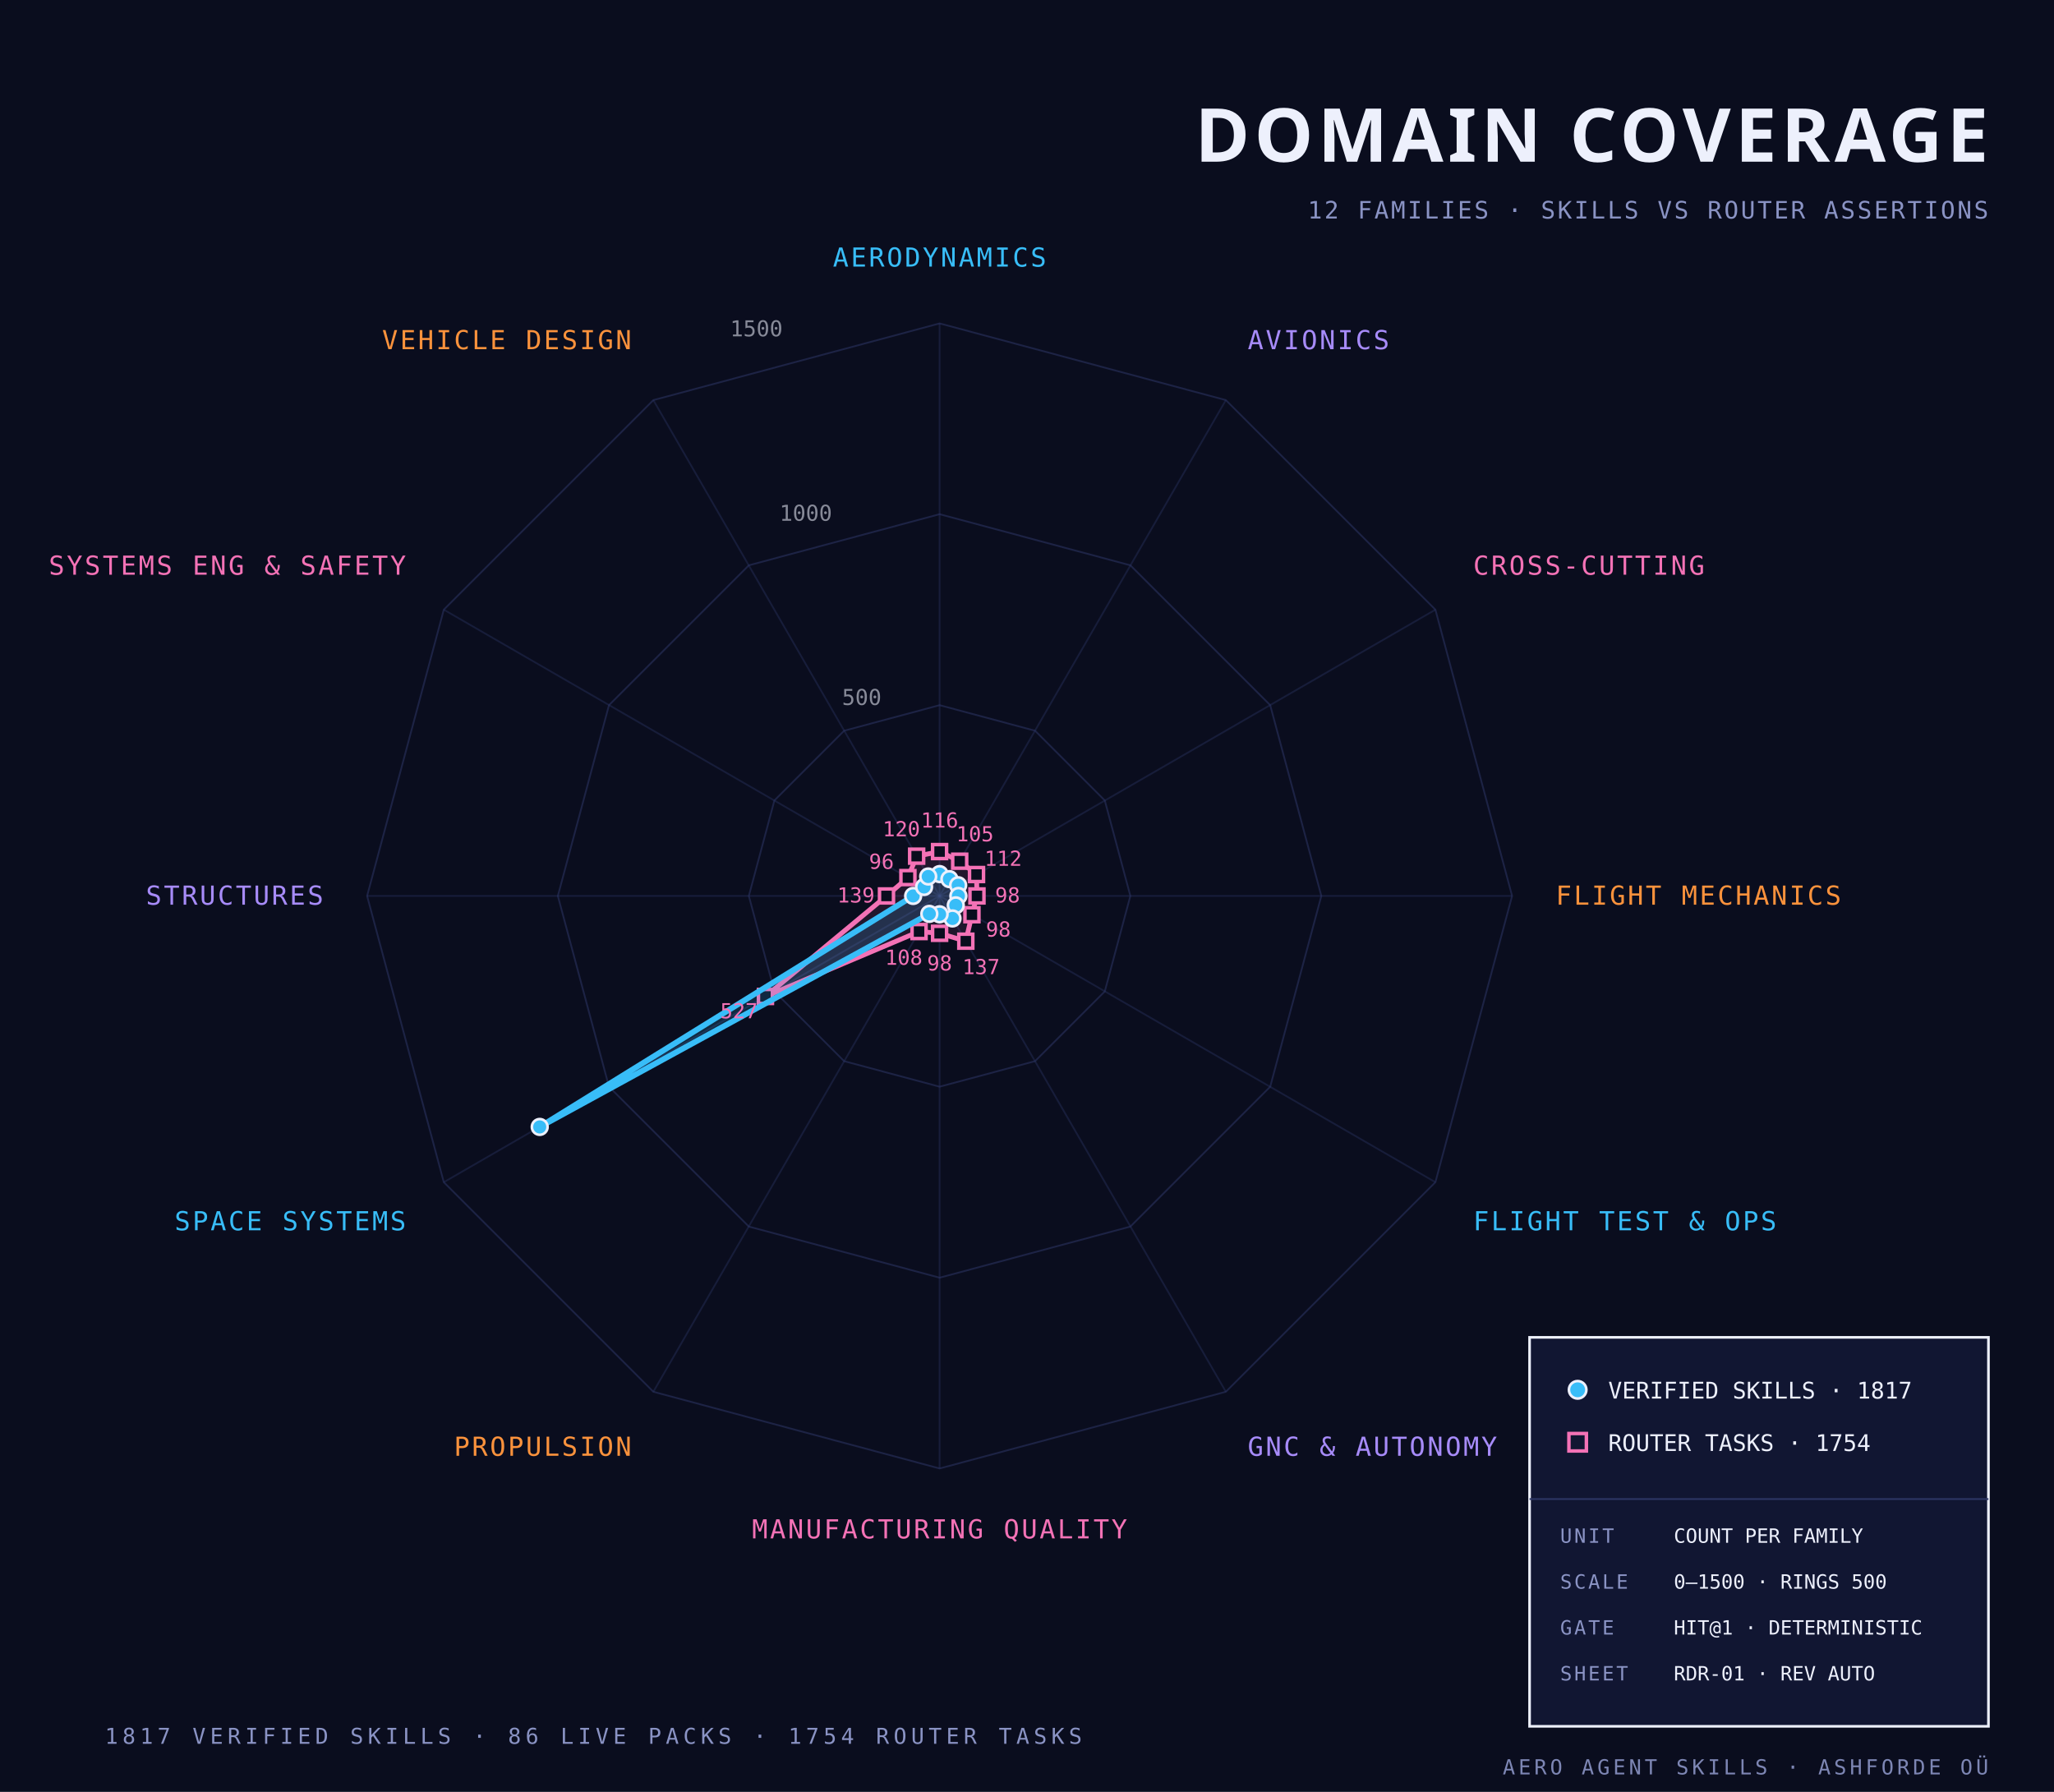
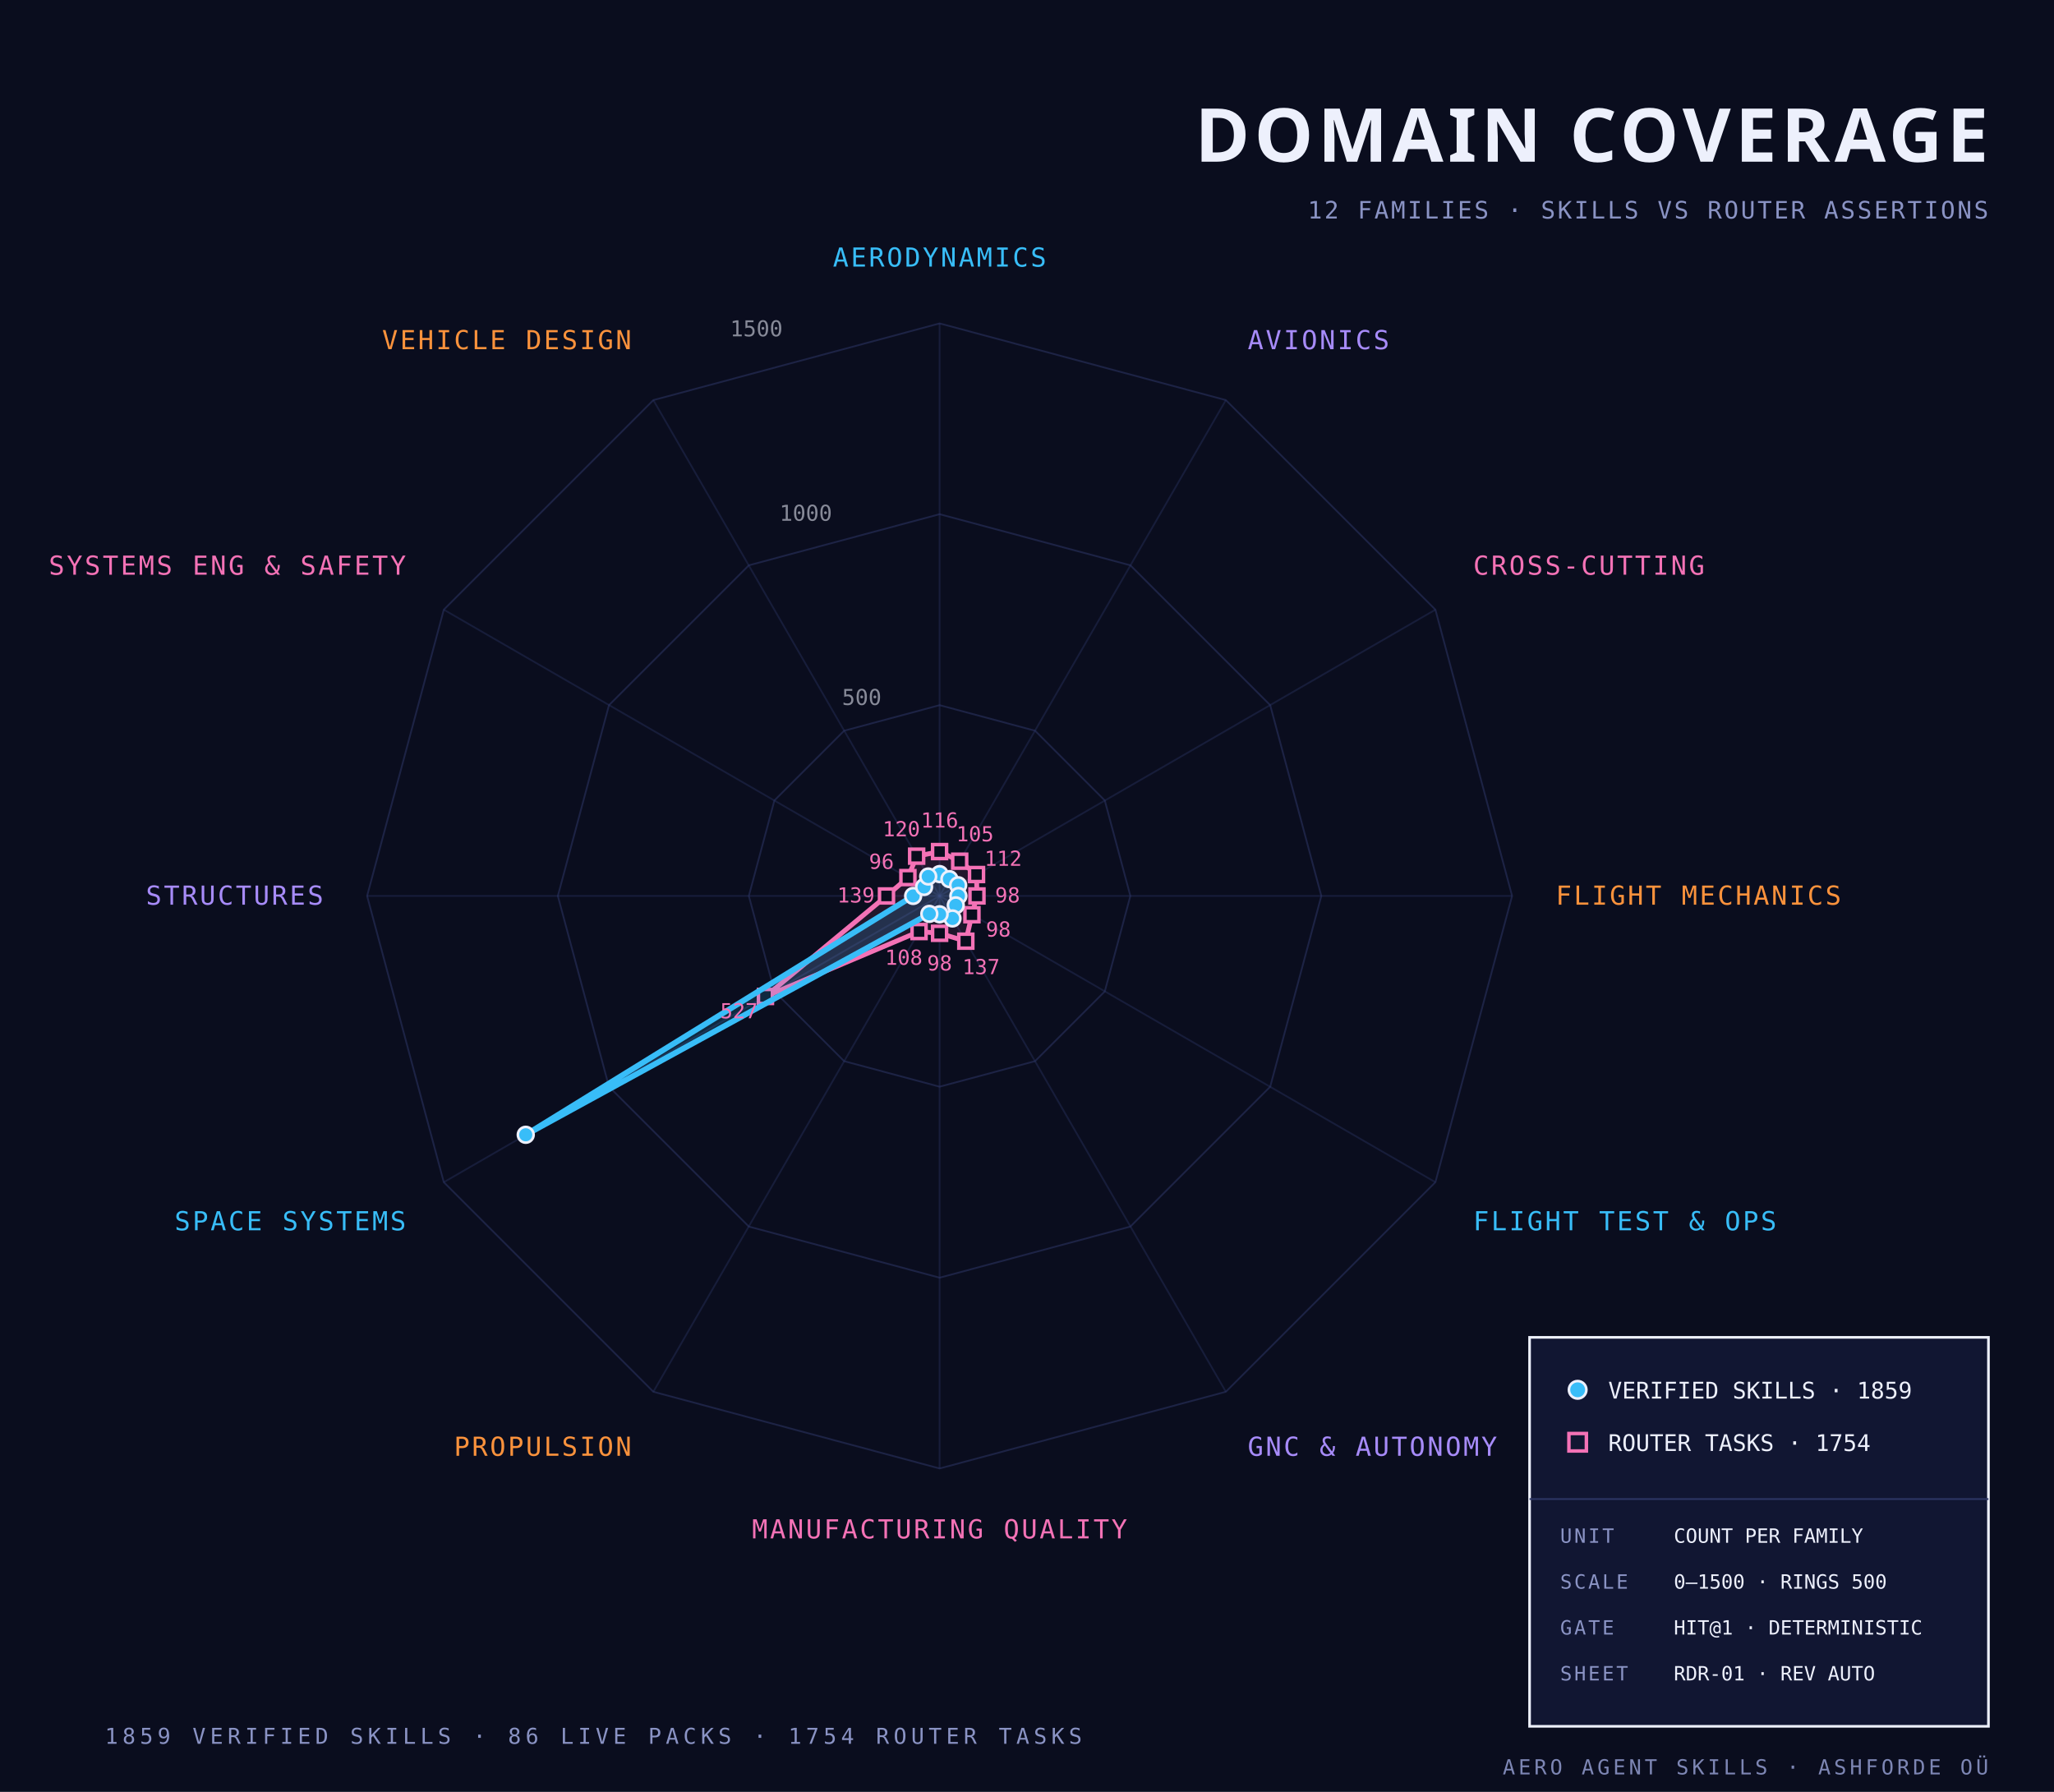
<svg xmlns="http://www.w3.org/2000/svg" width="940" height="820" viewBox="0 0 940 820">
  <style>
    .mono { font-family: "JetBrains Mono", "IBM Plex Mono", "Menlo", monospace; }
    .cond { font-family: "Barlow Condensed", "DIN Condensed", "Arial Narrow", sans-serif; font-weight: 700; text-transform: uppercase; }
    .serif { font-family: "Instrument Serif", Georgia, serif; font-style: italic; }
  </style>
  <rect width="940" height="820" fill="#0a0d1e" />
  <polygon points="430.0,322.7 473.7,334.4 505.6,366.3 517.3,410.0 505.6,453.7 473.7,485.6 430.0,497.3 386.3,485.6 354.4,453.7 342.7,410.0 354.4,366.3 386.3,334.4" fill="none" stroke="#2c3564" stroke-width="0.8" stroke-opacity="0.55" />
  <polygon points="430.0,235.3 517.3,258.7 581.3,322.7 604.7,410.0 581.3,497.3 517.3,561.3 430.0,584.7 342.7,561.3 278.7,497.3 255.3,410.0 278.7,322.7 342.7,258.7" fill="none" stroke="#2c3564" stroke-width="0.8" stroke-opacity="0.55" />
  <polygon points="430.0,148.0 561.0,183.1 656.9,279.0 692.0,410.0 656.9,541.0 561.0,636.9 430.0,672.0 299.0,636.9 203.1,541.0 168.0,410.0 203.1,279.0 299.0,183.1" fill="none" stroke="#2c3564" stroke-width="0.8" stroke-opacity="0.55" />
  <line x1="430" y1="410" x2="430.0" y2="148.0" stroke="#2c3564" stroke-width="0.8" stroke-opacity="0.4" />
  <line x1="430" y1="410" x2="561.0" y2="183.1" stroke="#2c3564" stroke-width="0.8" stroke-opacity="0.4" />
  <line x1="430" y1="410" x2="656.9" y2="279.0" stroke="#2c3564" stroke-width="0.8" stroke-opacity="0.4" />
  <line x1="430" y1="410" x2="692.0" y2="410.0" stroke="#2c3564" stroke-width="0.8" stroke-opacity="0.4" />
  <line x1="430" y1="410" x2="656.9" y2="541.0" stroke="#2c3564" stroke-width="0.8" stroke-opacity="0.4" />
  <line x1="430" y1="410" x2="561.0" y2="636.9" stroke="#2c3564" stroke-width="0.8" stroke-opacity="0.4" />
  <line x1="430" y1="410" x2="430.0" y2="672.0" stroke="#2c3564" stroke-width="0.8" stroke-opacity="0.4" />
  <line x1="430" y1="410" x2="299.0" y2="636.9" stroke="#2c3564" stroke-width="0.8" stroke-opacity="0.4" />
  <line x1="430" y1="410" x2="203.1" y2="541.0" stroke="#2c3564" stroke-width="0.8" stroke-opacity="0.4" />
  <line x1="430" y1="410" x2="168.0" y2="410.0" stroke="#2c3564" stroke-width="0.8" stroke-opacity="0.4" />
  <line x1="430" y1="410" x2="203.1" y2="279.0" stroke="#2c3564" stroke-width="0.8" stroke-opacity="0.4" />
  <line x1="430" y1="410" x2="299.0" y2="183.1" stroke="#2c3564" stroke-width="0.8" stroke-opacity="0.4" />
  <text class="mono" x="403.4" y="322.6" text-anchor="end" font-size="10" fill="#edf0fc" opacity="0.55">500</text>
  <text class="mono" x="380.8" y="238.3" text-anchor="end" font-size="10" fill="#edf0fc" opacity="0.55">1000</text>
  <text class="mono" x="358.2" y="153.9" text-anchor="end" font-size="10" fill="#edf0fc" opacity="0.55">1500</text>
  <text class="mono" x="430.0" y="122.0" text-anchor="middle" font-size="12" fill="#38bdf8" letter-spacing="1">AERODYNAMICS</text>
  <text class="mono" x="571.0" y="159.8" text-anchor="start" font-size="12" fill="#a78bfa" letter-spacing="1">AVIONICS</text>
  <text class="mono" x="674.2" y="263.0" text-anchor="start" font-size="12" fill="#f472b6" letter-spacing="1">CROSS-CUTTING</text>
  <text class="mono" x="712.0" y="414.0" text-anchor="start" font-size="12" fill="#fb923c" letter-spacing="1">FLIGHT MECHANICS</text>
  <text class="mono" x="674.2" y="563.0" text-anchor="start" font-size="12" fill="#38bdf8" letter-spacing="1">FLIGHT TEST &amp; OPS</text>
  <text class="mono" x="571.0" y="666.2" text-anchor="start" font-size="12" fill="#a78bfa" letter-spacing="1">GNC &amp; AUTONOMY</text>
  <text class="mono" x="430.0" y="704.0" text-anchor="middle" font-size="12" fill="#f472b6" letter-spacing="1">MANUFACTURING QUALITY</text>
  <text class="mono" x="289.0" y="666.2" text-anchor="end" font-size="12" fill="#fb923c" letter-spacing="1">PROPULSION</text>
  <text class="mono" x="185.8" y="563.0" text-anchor="end" font-size="12" fill="#38bdf8" letter-spacing="1">SPACE SYSTEMS</text>
  <text class="mono" x="148.0" y="414.0" text-anchor="end" font-size="12" fill="#a78bfa" letter-spacing="1">STRUCTURES</text>
  <text class="mono" x="185.8" y="263.0" text-anchor="end" font-size="12" fill="#f472b6" letter-spacing="1">SYSTEMS ENG &amp; SAFETY</text>
  <text class="mono" x="289.0" y="159.8" text-anchor="end" font-size="12" fill="#fb923c" letter-spacing="1">VEHICLE DESIGN</text>
  <polygon points="430.0,389.7 439.2,394.1 446.9,400.2 447.1,410.0 444.8,418.6 442.0,430.7 430.0,427.1 420.6,426.3 350.3,456.0 405.7,410.0 415.5,401.6 419.5,391.8" fill="#f472b6" fill-opacity="0.10" stroke="#f472b6" stroke-width="2.2" />
  <rect x="426.8" y="386.5" width="6.4" height="6.4" fill="#0a0d1e" stroke="#f472b6" stroke-width="1.6" />
  <rect x="436.0" y="390.9" width="6.4" height="6.4" fill="#0a0d1e" stroke="#f472b6" stroke-width="1.6" />
  <rect x="443.7" y="397.0" width="6.4" height="6.4" fill="#0a0d1e" stroke="#f472b6" stroke-width="1.6" />
  <rect x="443.9" y="406.8" width="6.4" height="6.4" fill="#0a0d1e" stroke="#f472b6" stroke-width="1.6" />
  <rect x="441.6" y="415.4" width="6.4" height="6.4" fill="#0a0d1e" stroke="#f472b6" stroke-width="1.6" />
  <rect x="438.8" y="427.5" width="6.4" height="6.4" fill="#0a0d1e" stroke="#f472b6" stroke-width="1.6" />
  <rect x="426.8" y="423.9" width="6.4" height="6.4" fill="#0a0d1e" stroke="#f472b6" stroke-width="1.6" />
  <rect x="417.4" y="423.1" width="6.4" height="6.4" fill="#0a0d1e" stroke="#f472b6" stroke-width="1.6" />
  <rect x="347.1" y="452.8" width="6.4" height="6.4" fill="#0a0d1e" stroke="#f472b6" stroke-width="1.6" />
  <rect x="402.5" y="406.8" width="6.4" height="6.4" fill="#0a0d1e" stroke="#f472b6" stroke-width="1.6" />
  <rect x="412.3" y="398.4" width="6.4" height="6.4" fill="#0a0d1e" stroke="#f472b6" stroke-width="1.6" />
  <rect x="416.3" y="388.6" width="6.4" height="6.4" fill="#0a0d1e" stroke="#f472b6" stroke-width="1.6" />
-   <polygon points="430.0,400.0 434.5,402.3 438.5,405.1 438.6,410.0 437.4,414.3 435.9,420.3 430.0,418.4 425.3,418.2 247.0,515.7 417.9,410.0 422.9,405.9 424.8,401.1" fill="#38bdf8" fill-opacity="0.16" stroke="#38bdf8" stroke-width="2.6" />
+   <polygon points="430.0,400.0 434.5,402.3 438.5,405.1 438.6,410.0 437.4,414.3 435.9,420.3 430.0,418.4 425.3,418.2 240.6,519.3 417.9,410.0 422.9,405.9 424.8,401.1" fill="#38bdf8" fill-opacity="0.16" stroke="#38bdf8" stroke-width="2.6" />
  <circle cx="430.0" cy="400.0" r="3.6" fill="#38bdf8" stroke="#edf0fc" stroke-width="1.2" />
  <circle cx="434.5" cy="402.3" r="3.6" fill="#38bdf8" stroke="#edf0fc" stroke-width="1.2" />
  <circle cx="438.5" cy="405.1" r="3.6" fill="#38bdf8" stroke="#edf0fc" stroke-width="1.2" />
  <circle cx="438.6" cy="410.0" r="3.6" fill="#38bdf8" stroke="#edf0fc" stroke-width="1.2" />
  <circle cx="437.4" cy="414.3" r="3.6" fill="#38bdf8" stroke="#edf0fc" stroke-width="1.2" />
  <circle cx="435.9" cy="420.3" r="3.6" fill="#38bdf8" stroke="#edf0fc" stroke-width="1.2" />
  <circle cx="430.0" cy="418.4" r="3.6" fill="#38bdf8" stroke="#edf0fc" stroke-width="1.2" />
  <circle cx="425.3" cy="418.2" r="3.6" fill="#38bdf8" stroke="#edf0fc" stroke-width="1.2" />
-   <circle cx="247.0" cy="515.7" r="3.6" fill="#38bdf8" stroke="#edf0fc" stroke-width="1.2" />
+   <circle cx="240.6" cy="519.3" r="3.6" fill="#38bdf8" stroke="#edf0fc" stroke-width="1.2" />
  <circle cx="417.9" cy="410.0" r="3.6" fill="#38bdf8" stroke="#edf0fc" stroke-width="1.2" />
  <circle cx="422.9" cy="405.9" r="3.6" fill="#38bdf8" stroke="#edf0fc" stroke-width="1.2" />
  <circle cx="424.8" cy="401.1" r="3.6" fill="#38bdf8" stroke="#edf0fc" stroke-width="1.2" />
  <text class="mono" x="430.0" y="378.7" text-anchor="middle" font-size="9.5" fill="#f472b6">116</text>
  <text class="mono" x="446.2" y="385.0" text-anchor="middle" font-size="9.5" fill="#f472b6">105</text>
  <text class="mono" x="459.1" y="396.2" text-anchor="middle" font-size="9.5" fill="#f472b6">112</text>
  <text class="mono" x="461.1" y="413.0" text-anchor="middle" font-size="9.5" fill="#f472b6">98</text>
  <text class="mono" x="456.9" y="428.6" text-anchor="middle" font-size="9.5" fill="#f472b6">98</text>
  <text class="mono" x="449.0" y="445.8" text-anchor="middle" font-size="9.5" fill="#f472b6">137</text>
  <text class="mono" x="430.0" y="444.1" text-anchor="middle" font-size="9.5" fill="#f472b6">98</text>
  <text class="mono" x="413.6" y="441.5" text-anchor="middle" font-size="9.5" fill="#f472b6">108</text>
  <text class="mono" x="338.2" y="466.0" text-anchor="middle" font-size="9.5" fill="#f472b6">527</text>
  <text class="mono" x="391.7" y="413.0" text-anchor="middle" font-size="9.5" fill="#f472b6">139</text>
  <text class="mono" x="403.4" y="397.6" text-anchor="middle" font-size="9.5" fill="#f472b6">96</text>
  <text class="mono" x="412.5" y="382.7" text-anchor="middle" font-size="9.5" fill="#f472b6">120</text>
  <text class="cond" x="910.0" y="74.0" text-anchor="end" font-size="34" fill="#edf0fc" letter-spacing="2">DOMAIN COVERAGE</text>
  <text class="mono" x="910.0" y="100.0" text-anchor="end" font-size="11" fill="#8a93c4" letter-spacing="1">12 FAMILIES · SKILLS VS ROUTER ASSERTIONS</text>
  <rect x="700" y="612" width="210" height="178" fill="#111632" stroke="#edf0fc" stroke-width="1.2" />
  <line x1="700" y1="686" x2="910" y2="686" stroke="#2c3564" stroke-width="0.8" />
  <circle cx="722" cy="636" r="4" fill="#38bdf8" stroke="#edf0fc" stroke-width="1.2" />
-   <text class="mono" x="736.0" y="640.0" text-anchor="start" font-size="10.5" fill="#edf0fc">VERIFIED SKILLS · 1817</text>
+   <text class="mono" x="736.0" y="640.0" text-anchor="start" font-size="10.5" fill="#edf0fc">VERIFIED SKILLS · 1859</text>
  <rect x="718" y="656" width="8" height="8" fill="none" stroke="#f472b6" stroke-width="1.6" />
  <text class="mono" x="736.0" y="664.0" text-anchor="start" font-size="10.5" fill="#edf0fc">ROUTER TASKS · 1754</text>
  <text class="mono" x="714.0" y="706.0" text-anchor="start" font-size="9" fill="#8a93c4" letter-spacing="1">UNIT</text>
  <text class="mono" x="766.0" y="706.0" text-anchor="start" font-size="9" fill="#edf0fc">COUNT PER FAMILY</text>
  <text class="mono" x="714.0" y="727.0" text-anchor="start" font-size="9" fill="#8a93c4" letter-spacing="1">SCALE</text>
  <text class="mono" x="766.0" y="727.0" text-anchor="start" font-size="9" fill="#edf0fc">0–1500 · RINGS 500</text>
  <text class="mono" x="714.0" y="748.0" text-anchor="start" font-size="9" fill="#8a93c4" letter-spacing="1">GATE</text>
  <text class="mono" x="766.0" y="748.0" text-anchor="start" font-size="9" fill="#edf0fc">HIT@1 · DETERMINISTIC</text>
  <text class="mono" x="714.0" y="769.0" text-anchor="start" font-size="9" fill="#8a93c4" letter-spacing="1">SHEET</text>
  <text class="mono" x="766.0" y="769.0" text-anchor="start" font-size="9" fill="#edf0fc">RDR-01 · REV AUTO</text>
-   <text class="mono" x="48.0" y="798.0" text-anchor="start" font-size="10" fill="#8a93c4" letter-spacing="2">1817 VERIFIED SKILLS · 86 LIVE PACKS · 1754 ROUTER TASKS</text>
+   <text class="mono" x="48.0" y="798.0" text-anchor="start" font-size="10" fill="#8a93c4" letter-spacing="2">1859 VERIFIED SKILLS · 86 LIVE PACKS · 1754 ROUTER TASKS</text>
  <text class="mono" x="910.0" y="812.0" text-anchor="end" font-size="9.5" fill="#8a93c4" letter-spacing="1.5" opacity="0.9">AERO AGENT SKILLS · ASHFORDE OÜ</text>
</svg>
